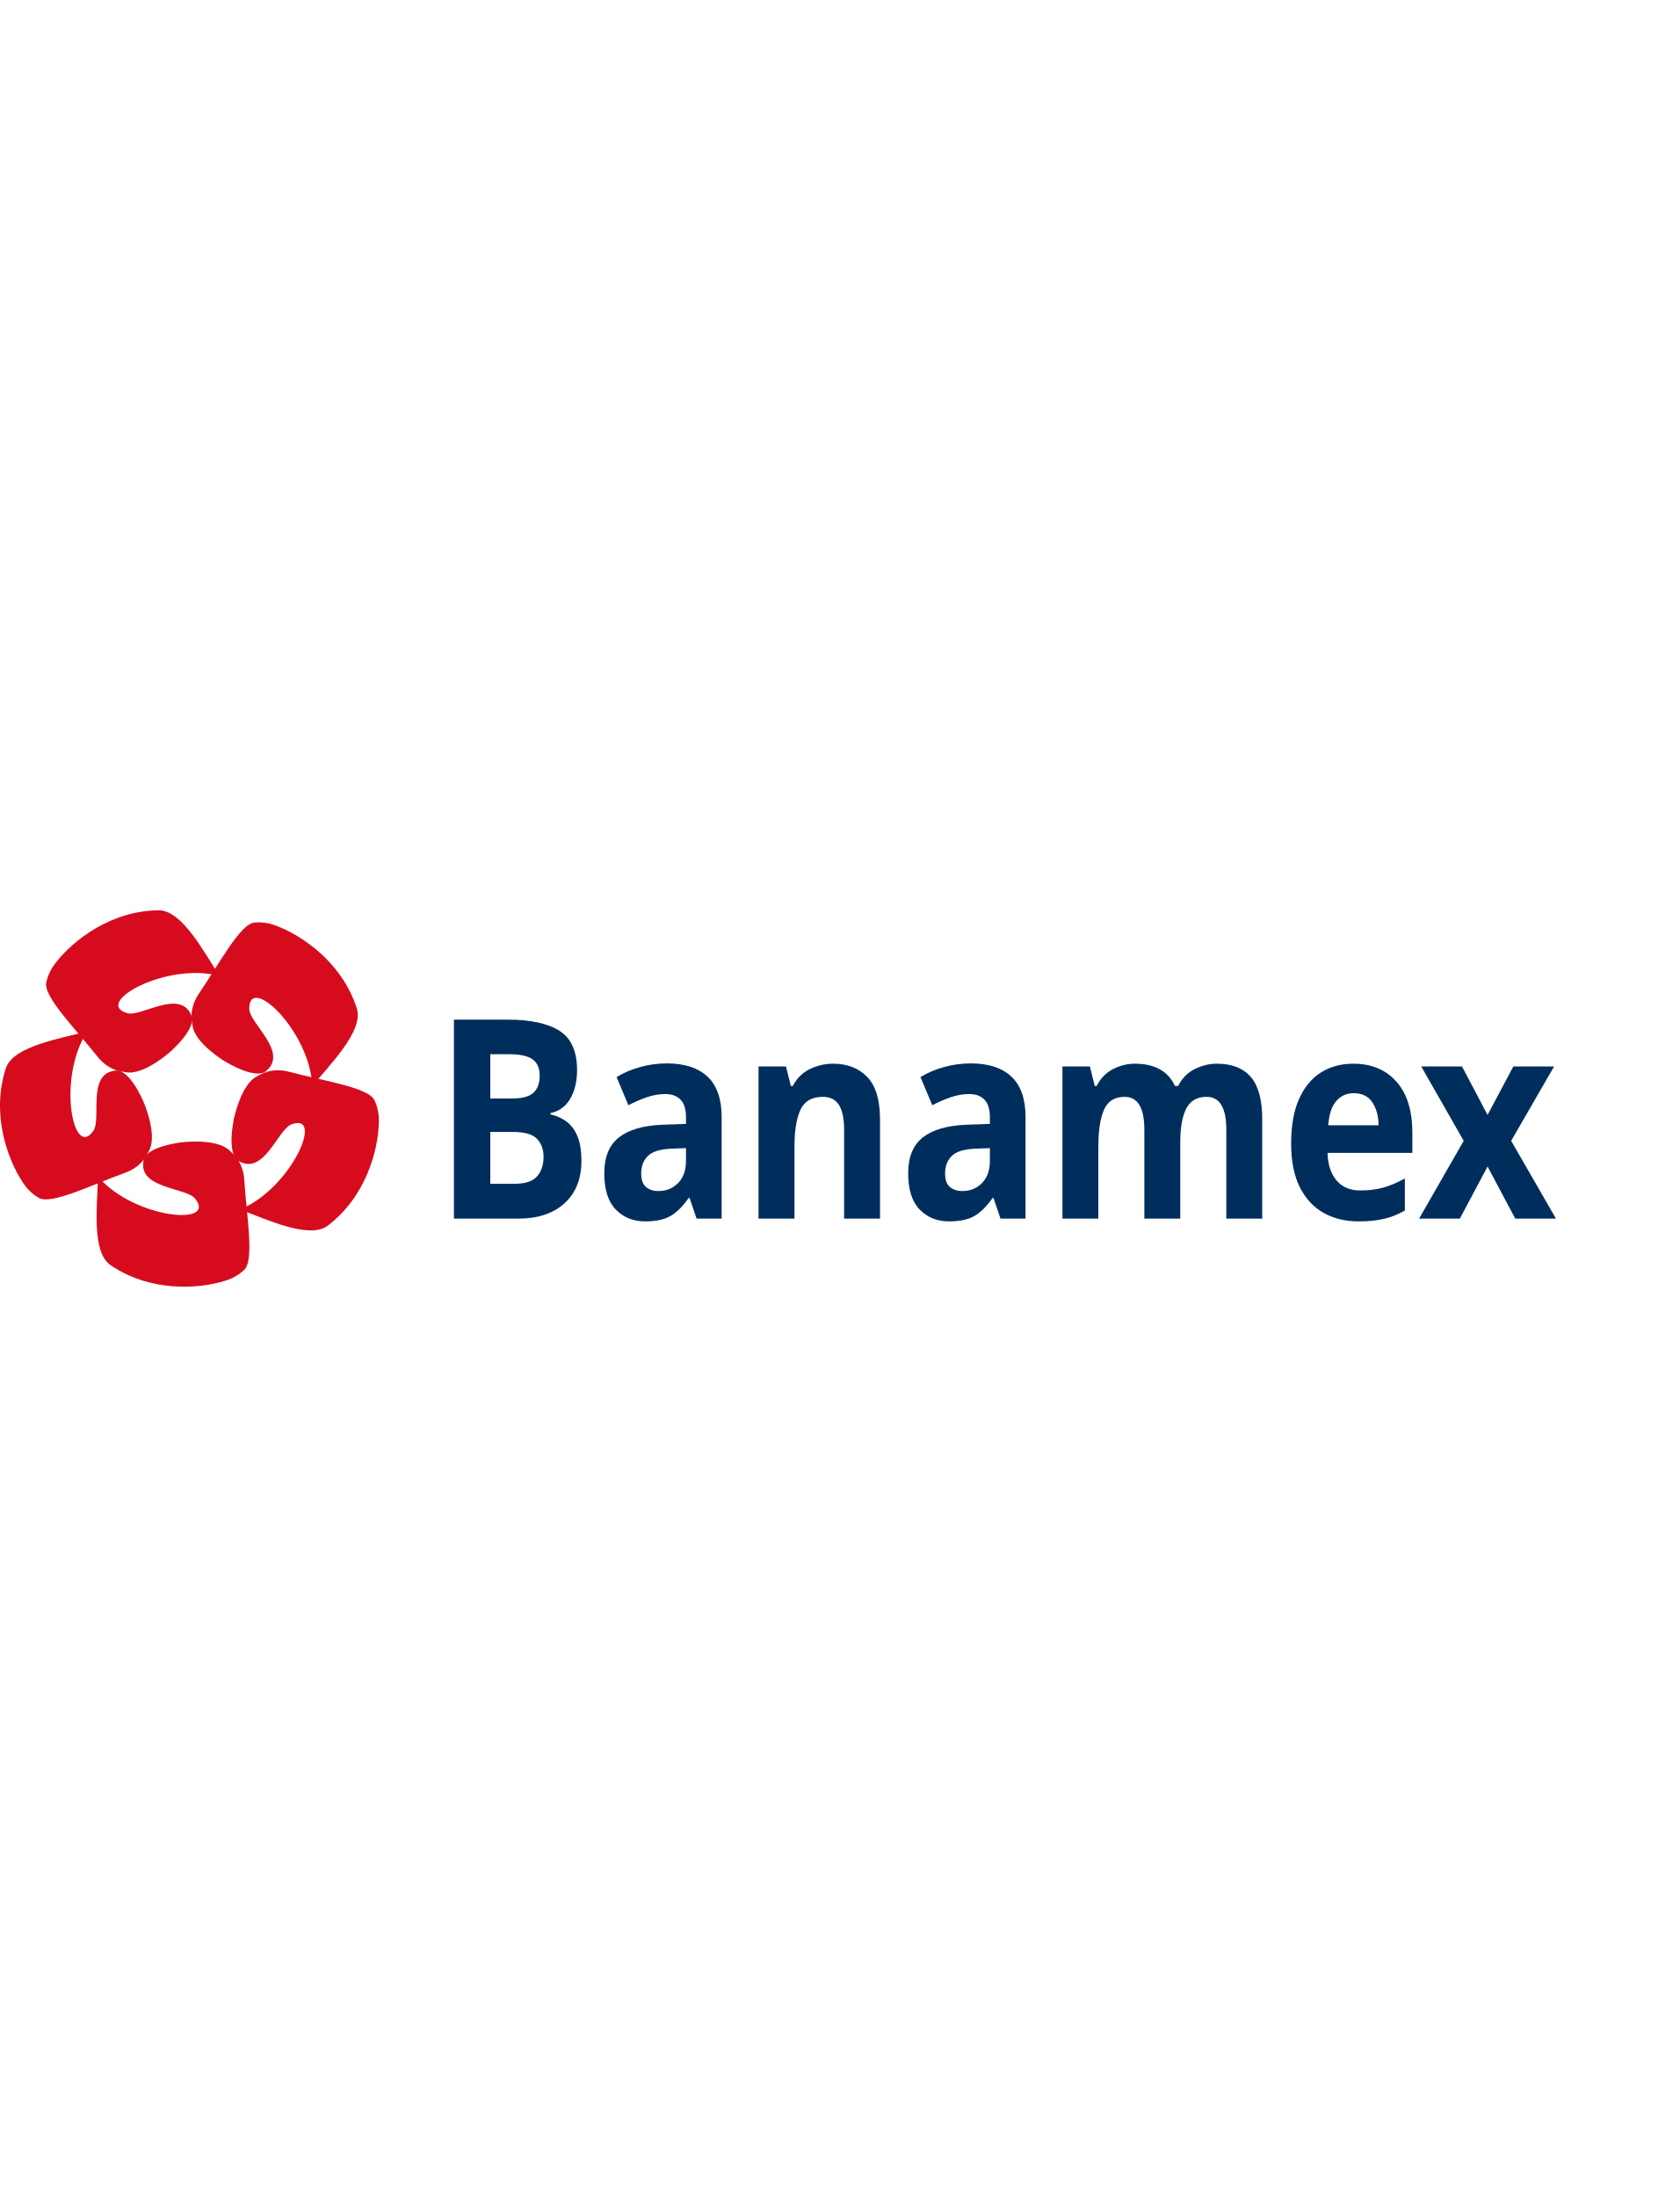
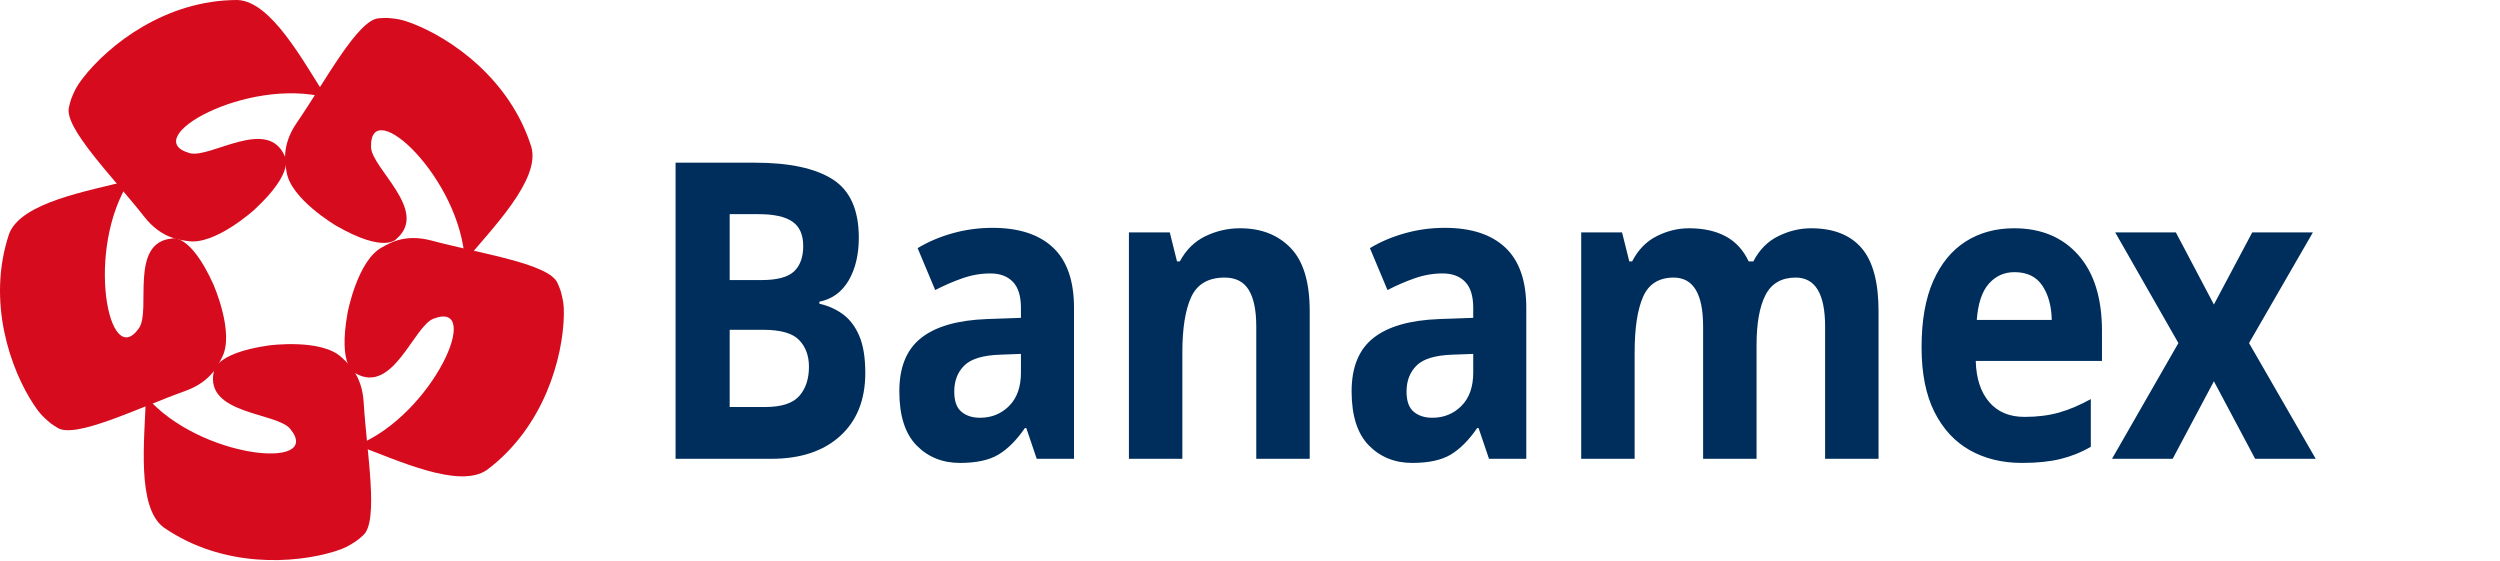
- <svg xmlns="http://www.w3.org/2000/svg" width="104px" height="136px" viewBox="0 0 488.103 109.357" id="svg2" version="1.1">
-   <defs id="defs4" />
-   <g transform="translate(-80.32382,-330.629)" id="layer1">
-     <path id="path4190" d="m 126.646,330.629 c -13.96,0.019 -25.02,8.666 -30.138,15.237 -1.299,1.667 -1.619,2.481 -2.192,3.839 -0.25,0.592 -0.532,1.852 -0.532,1.852 -1.019,4.016 8.636,13.666 14.741,21.433 3.435,4.37 7.253,4.501 8.437,4.701 5.33,0.898 13.033,-6.127 13.033,-6.127 8.092,-7.49 5.926,-10.452 5.926,-10.452 -3.352,-7.78 -14.561,0.565 -18.607,-0.596 -10.099,-2.896 11.243,-14.931 26.783,-10.828 -4.55,-6.994 -10.799,-18.862 -17.45,-19.059 z" style="fill:#d60c1e;fill-opacity:1;fill-rule:evenodd;stroke:none;stroke-width:0.374px;stroke-linecap:butt;stroke-linejoin:miter;stroke-opacity:1" />
-     <path style="fill:#d60c1e;fill-opacity:1;fill-rule:evenodd;stroke:none;stroke-width:0.374px;stroke-linecap:butt;stroke-linejoin:miter;stroke-opacity:1" d="m 184.071,359.337 c -4.174,-13.321 -15.721,-21.306 -23.518,-24.236 -1.978,-0.744 -2.851,-0.807 -4.318,-0.95 -0.639,-0.062 -1.927,0.043 -1.927,0.043 -4.137,0.223 -10.475,12.312 -16.073,20.453 -3.149,4.58 -2.138,8.264 -1.976,9.454 0.729,5.356 9.729,10.618 9.729,10.618 9.56,5.496 11.743,2.546 11.743,2.546 6.43,-5.516 -4.874,-13.733 -4.97,-17.94 -0.242,-10.503 17.601,6.288 18.31,22.346 5.323,-6.426 14.792,-15.925 13,-22.333 z" id="path4300" />
-     <path id="path4302" d="m 175.417,422.362 c 11.164,-8.381 14.837,-21.931 14.996,-30.259 0.041,-2.113 -0.191,-2.957 -0.545,-4.387 -0.155,-0.624 -0.684,-1.802 -0.684,-1.802 -1.591,-3.825 -15.103,-5.765 -24.645,-8.325 -5.369,-1.44 -8.503,0.743 -9.571,1.293 -4.805,2.475 -6.762,12.715 -6.762,12.715 -1.99,10.846 1.52,11.919 1.52,11.919 7.346,4.22 11.319,-9.178 15.252,-10.674 9.82,-3.734 -0.052,18.691 -14.953,24.719 7.834,2.873 19.949,8.628 25.392,4.8 z" style="fill:#d60c1e;fill-opacity:1;fill-rule:evenodd;stroke:none;stroke-width:0.374px;stroke-linecap:butt;stroke-linejoin:miter;stroke-opacity:1" />
-     <path style="fill:#d60c1e;fill-opacity:1;fill-rule:evenodd;stroke:none;stroke-width:0.374px;stroke-linecap:butt;stroke-linejoin:miter;stroke-opacity:1" d="m 112.295,433.615 c 11.484,7.937 25.5,7.131 33.45,4.647 2.017,-0.63 2.745,-1.117 3.989,-1.906 0.543,-0.344 1.493,-1.219 1.493,-1.219 3.125,-2.72 0.688,-16.151 0.095,-26.013 -0.333,-5.549 -3.396,-7.831 -4.256,-8.67 -3.869,-3.775 -14.202,-2.389 -14.202,-2.389 -10.918,1.546 -10.825,5.214 -10.825,5.214 -1.678,8.304 12.289,7.831 14.953,11.089 6.65,8.133 -17.746,5.867 -28.181,-6.359 -0.245,8.34 -1.87,21.654 3.484,25.605 z" id="path4304" />
-     <path id="path4306" d="m 82.08,376.348 c -4.399,13.248 0.303,26.476 4.917,33.411 1.171,1.76 1.841,2.321 2.948,3.295 0.482,0.424 1.589,1.091 1.589,1.091 3.487,2.237 15.696,-3.868 24.996,-7.202 5.233,-1.876 6.565,-5.456 7.129,-6.516 2.539,-4.772 -1.688,-14.302 -1.688,-14.302 -4.545,-10.047 -8.04,-8.929 -8.04,-8.929 -8.441,0.718 -4.072,13.992 -6.453,17.462 -5.943,8.664 -10.607,-15.39 -1.797,-28.834 -8.074,2.103 -21.31,4.276 -23.602,10.523 z" style="fill:#d60c1e;fill-opacity:1;fill-rule:evenodd;stroke:none;stroke-width:0.374px;stroke-linecap:butt;stroke-linejoin:miter;stroke-opacity:1" />
-     <text transform="scale(0.9300221,1.075243)" id="text4308" y="390.801" x="221.409" style="font-style:normal;font-variant:normal;font-weight:bold;font-stretch:normal;font-size:75.296px;line-height:125%;font-family:sans-serif;-inkscape-font-specification:'sans-serif, Bold';text-align:start;letter-spacing:0px;word-spacing:0px;writing-mode:lr-tb;text-anchor:start;fill:#002e5c;fill-opacity:1;stroke:none;stroke-width:1px;stroke-linecap:butt;stroke-linejoin:miter;stroke-opacity:1" xml:space="preserve">
-       <tspan y="390.801" x="221.409" id="tspan4310">Banamex</tspan>
-     </text>
+ <svg xmlns="http://www.w3.org/2000/svg" xmlns:ns2="http://www.openswatchbook.org/uri/2009/osb" xmlns:xlink="http://www.w3.org/1999/xlink" width="29.351mm" height="6.576mm" viewBox="0 0 104 23.301" id="svg2" version="1.1">
+   <defs id="defs4">
+     <linearGradient id="linearGradient8026">
+       <stop style="stop-color:#e8db00;stop-opacity:1" offset="0" id="stop8028" />
+       <stop style="stop-color:#dc0101;stop-opacity:1" offset="1" id="stop8030" />
+     </linearGradient>
+     <linearGradient gradientTransform="matrix(1.296699,-0.02722939,0.1022349,-0.840462,69.74525,534.2968)" xlink:href="#linearGradient8026" id="linearGradient8036" x1="-797.174" y1="478.795" x2="-495.043" y2="327.345" gradientUnits="userSpaceOnUse" />
+     <linearGradient id="linearGradient6747" ns2:paint="solid">
+       <stop style="stop-color:#00599c;stop-opacity:1;" offset="0" id="stop6749" />
+     </linearGradient>
+   </defs>
+   <g id="layer1" transform="translate(-711.2794,-681.6469)">
+     <g id="layer1-3" transform="matrix(0.21307,0,0,0.21307,694.1648,611.1998)">
+       <path style="fill:#d60c1e;fill-opacity:1;fill-rule:evenodd;stroke:none;stroke-width:0.374px;stroke-linecap:butt;stroke-linejoin:miter;stroke-opacity:1" d="m 126.646,330.629 c -13.96,0.019 -25.02,8.666 -30.138,15.237 -1.299,1.667 -1.619,2.481 -2.192,3.839 -0.25,0.592 -0.532,1.852 -0.532,1.852 -1.019,4.016 8.636,13.666 14.741,21.433 3.435,4.37 7.253,4.501 8.437,4.701 5.33,0.898 13.033,-6.127 13.033,-6.127 8.092,-7.49 5.926,-10.452 5.926,-10.452 -3.352,-7.78 -14.561,0.565 -18.607,-0.596 -10.099,-2.896 11.243,-14.931 26.783,-10.828 -4.55,-6.994 -10.799,-18.862 -17.45,-19.059 z" id="path4190" />
+       <path id="path4300" d="m 184.071,359.337 c -4.174,-13.321 -15.721,-21.306 -23.518,-24.236 -1.978,-0.744 -2.851,-0.807 -4.318,-0.95 -0.639,-0.062 -1.927,0.043 -1.927,0.043 -4.137,0.223 -10.475,12.312 -16.073,20.453 -3.149,4.58 -2.138,8.264 -1.976,9.454 0.729,5.356 9.729,10.618 9.729,10.618 9.56,5.496 11.743,2.546 11.743,2.546 6.43,-5.516 -4.874,-13.733 -4.97,-17.94 -0.242,-10.503 17.601,6.288 18.31,22.346 5.323,-6.426 14.792,-15.925 13,-22.333 z" style="fill:#d60c1e;fill-opacity:1;fill-rule:evenodd;stroke:none;stroke-width:0.374px;stroke-linecap:butt;stroke-linejoin:miter;stroke-opacity:1" />
+       <path style="fill:#d60c1e;fill-opacity:1;fill-rule:evenodd;stroke:none;stroke-width:0.374px;stroke-linecap:butt;stroke-linejoin:miter;stroke-opacity:1" d="m 175.417,422.362 c 11.164,-8.381 14.837,-21.931 14.996,-30.259 0.041,-2.113 -0.191,-2.957 -0.545,-4.387 -0.155,-0.624 -0.684,-1.802 -0.684,-1.802 -1.591,-3.825 -15.103,-5.765 -24.645,-8.325 -5.369,-1.44 -8.503,0.743 -9.571,1.293 -4.805,2.475 -6.762,12.715 -6.762,12.715 -1.99,10.846 1.52,11.919 1.52,11.919 7.346,4.22 11.319,-9.178 15.252,-10.674 9.82,-3.734 -0.052,18.691 -14.953,24.719 7.834,2.873 19.949,8.628 25.392,4.8 z" id="path4302" />
+       <path id="path4304" d="m 112.295,433.615 c 11.484,7.937 25.5,7.131 33.45,4.647 2.017,-0.63 2.745,-1.117 3.989,-1.906 0.543,-0.344 1.493,-1.219 1.493,-1.219 3.125,-2.72 0.688,-16.151 0.095,-26.013 -0.333,-5.549 -3.396,-7.831 -4.256,-8.67 -3.869,-3.775 -14.202,-2.389 -14.202,-2.389 -10.918,1.546 -10.825,5.214 -10.825,5.214 -1.678,8.304 12.289,7.831 14.953,11.089 6.65,8.133 -17.746,5.867 -28.181,-6.359 -0.245,8.34 -1.87,21.654 3.484,25.605 z" style="fill:#d60c1e;fill-opacity:1;fill-rule:evenodd;stroke:none;stroke-width:0.374px;stroke-linecap:butt;stroke-linejoin:miter;stroke-opacity:1" />
+       <path style="fill:#d60c1e;fill-opacity:1;fill-rule:evenodd;stroke:none;stroke-width:0.374px;stroke-linecap:butt;stroke-linejoin:miter;stroke-opacity:1" d="m 82.08,376.348 c -4.399,13.248 0.303,26.476 4.917,33.411 1.171,1.76 1.841,2.321 2.948,3.295 0.482,0.424 1.589,1.091 1.589,1.091 3.487,2.237 15.696,-3.868 24.996,-7.202 5.233,-1.876 6.565,-5.456 7.129,-6.516 2.539,-4.772 -1.688,-14.302 -1.688,-14.302 -4.545,-10.047 -8.04,-8.929 -8.04,-8.929 -8.441,0.718 -4.072,13.992 -6.453,17.462 -5.943,8.664 -10.607,-15.39 -1.797,-28.834 -8.074,2.103 -21.31,4.276 -23.602,10.523 z" id="path4306" />
+       <text xml:space="preserve" style="font-style:normal;font-variant:normal;font-weight:bold;font-stretch:normal;font-size:75.296px;line-height:125%;font-family:sans-serif;-inkscape-font-specification:'sans-serif, Bold';text-align:start;letter-spacing:0px;word-spacing:0px;writing-mode:lr-tb;text-anchor:start;fill:#002e5c;fill-opacity:1;stroke:none;stroke-width:1px;stroke-linecap:butt;stroke-linejoin:miter;stroke-opacity:1" x="221.409" y="390.801" id="text4308" transform="scale(0.9300221,1.075243)">
+         <tspan id="tspan4310" x="221.409" y="390.801">Banamex</tspan>
+       </text>
+     </g>
  </g>
</svg>
